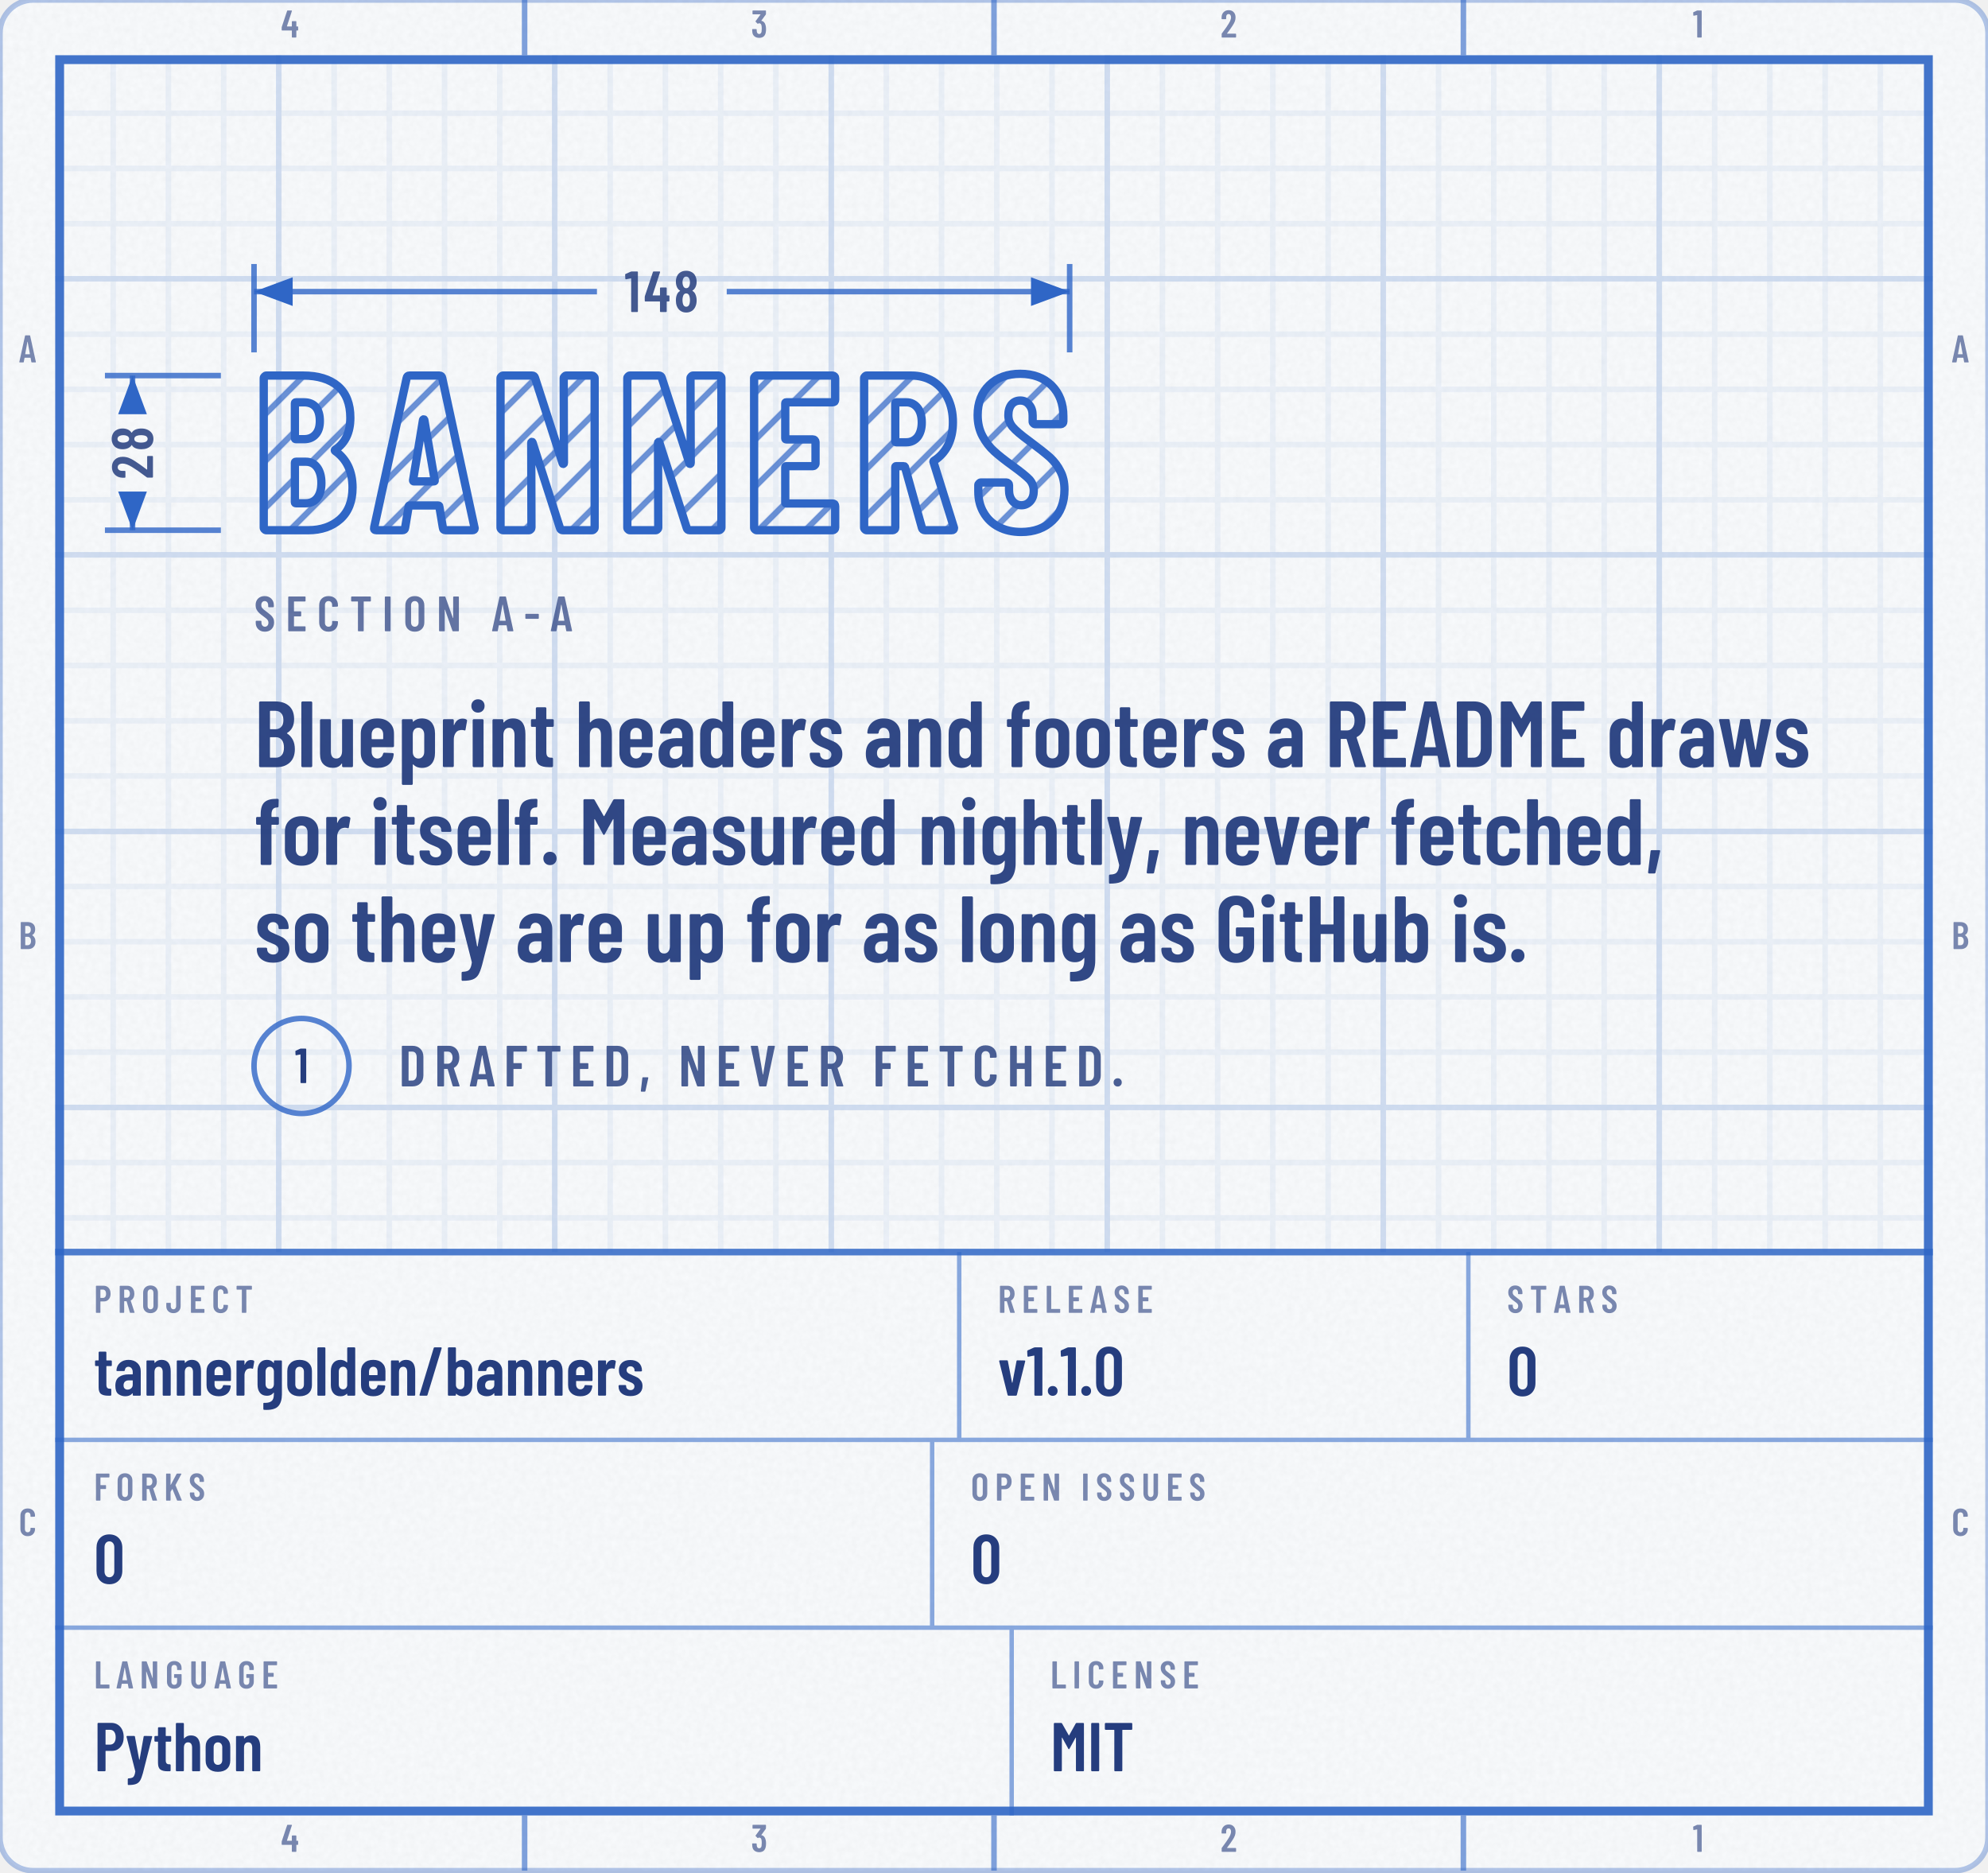
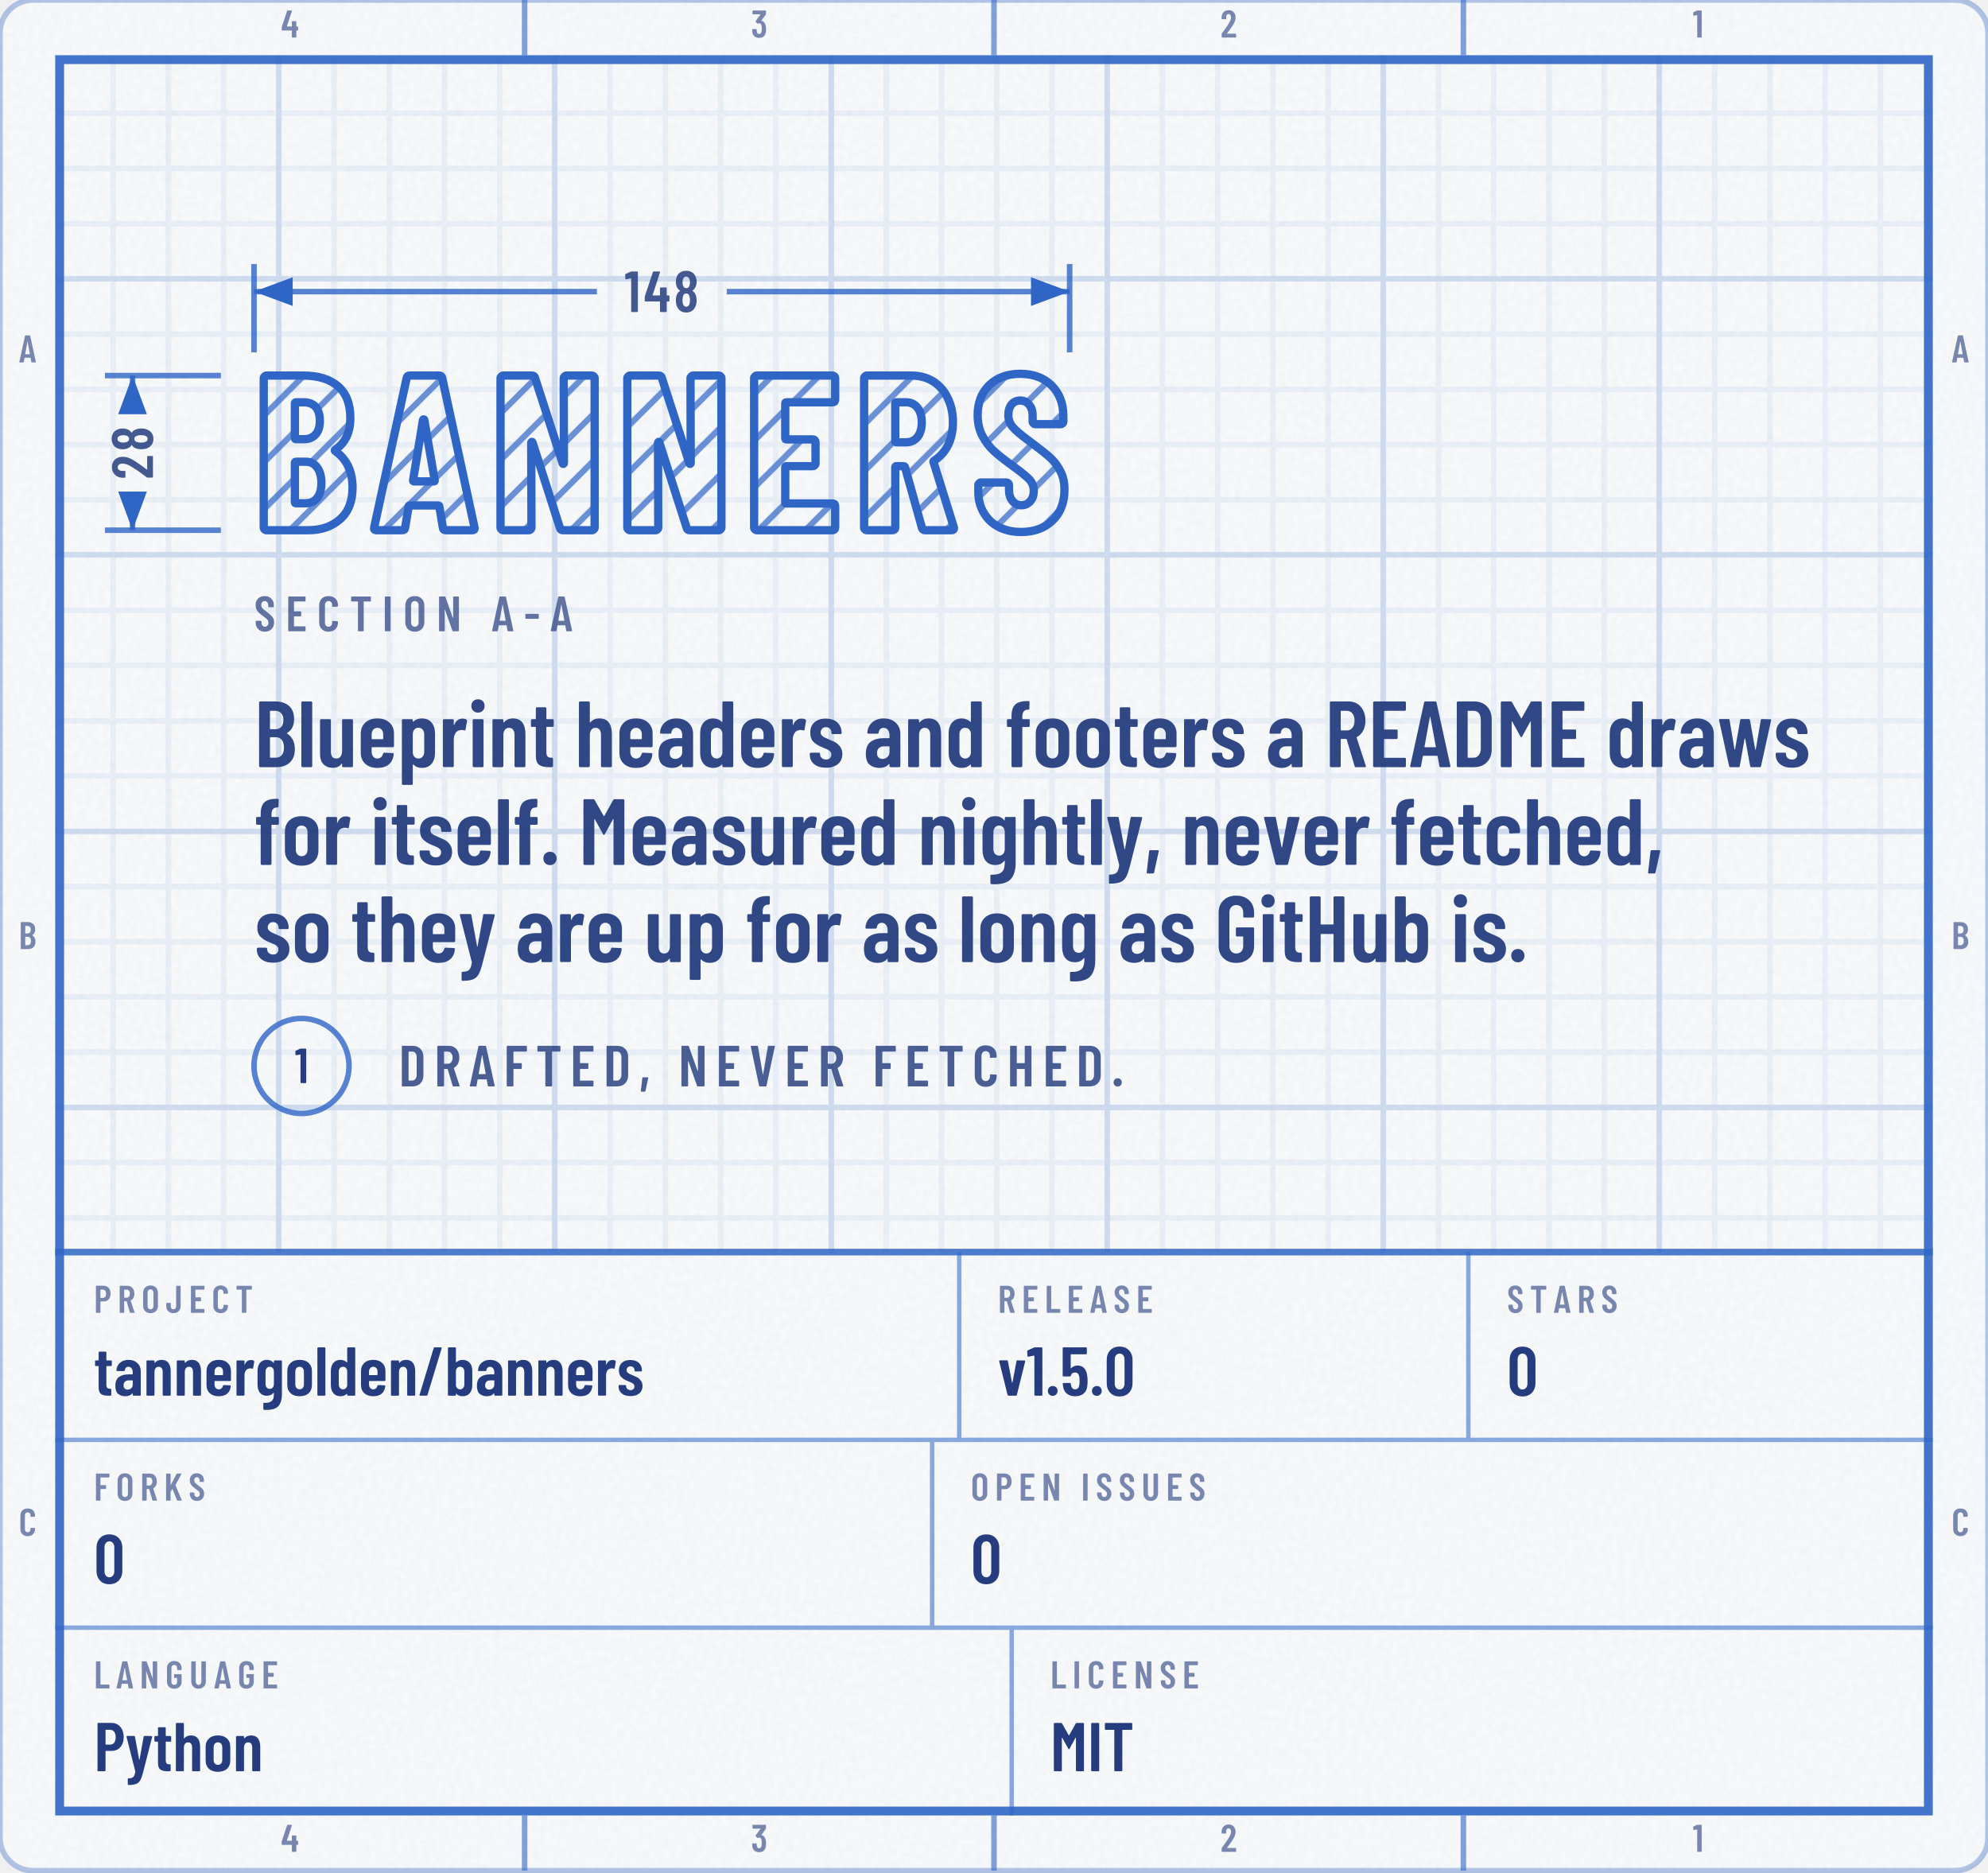
<svg xmlns="http://www.w3.org/2000/svg" width="360" height="339" viewBox="0 0 360 339" role="img" aria-labelledby="t d">
  <defs>
    <g id="kt1" transform="translate(46 96) scale(0.04 -0.04)">
      <use href="#n66" x="0" />
      <use href="#n65" x="530" />
      <use href="#n78" x="1072" />
      <use href="#n78" x="1646" />
      <use href="#n69" x="2220" />
      <use href="#n82" x="2718" />
      <use href="#n83" x="3249" />
    </g>
    <mask id="km2" maskUnits="userSpaceOnUse" x="42" y="64.8" width="155.7" height="41.2">
      <use href="#kt1" fill="#FFFFFF" />
    </mask>
    <pattern id="kp3" width="6" height="6" patternUnits="userSpaceOnUse" patternTransform="rotate(45)">
      <path d="M3 0V6" stroke="#2F66C6" stroke-opacity="0.7" stroke-width="1.1" />
    </pattern>
    <clipPath id="kc4">
      <rect x="0" y="0" width="360" height="338.7" rx="6" />
    </clipPath>
    <filter id="kn5" x="0" y="0" width="100%" height="100%">
      <feTurbulence type="fractalNoise" baseFrequency=".85" numOctaves="2" stitchTiles="stitch" />
      <feColorMatrix values="0 0 0 0 0 0 0 0 0 0 0 0 0 0 0 0 0 0 0.035 0" />
    </filter>
    <pattern id="kp6" width="10" height="10" patternUnits="userSpaceOnUse">
      <path d="M10 .5H.5V10" fill="none" stroke="#2F66C6" stroke-opacity="0.07" />
    </pattern>
    <pattern id="kp7" width="50" height="50" patternUnits="userSpaceOnUse">
      <path d="M50 .5H.5V50" fill="none" stroke="#2F66C6" stroke-opacity="0.14" />
    </pattern>
    <clipPath id="kc8">
      <path clip-rule="evenodd" d="M10 10h340v318.7h-340zM10 226.7h340v102h-340z" />
    </clipPath>
    <path id="m44" d="M33 -78 59 146Q60 157 71 157H151Q164 157 161 144L112 -80Q110 -91 99 -91H45Q39 -91 36 -88Q32 -84 33 -78Z" />
    <path id="m45" d="M27 263V339Q27 344 30 348Q34 351 39 351H286Q291 351 294 348Q298 344 298 339V263Q298 258 294 254Q291 251 286 251H39Q34 251 30 254Q27 258 27 263Z" />
    <path id="m46" d="M35 69Q35 100 55 120Q75 140 106 140Q137 140 156 120Q176 100 176 69Q176 38 156 18Q136 -2 106 -2Q75 -2 55 18Q35 38 35 69Z" />
    <path id="m47" d="M21 14 226 690Q229 700 239 700H331Q337 700 340 696Q343 692 341 686L136 10Q133 0 123 0H31Q25 0 22 4Q19 8 21 14Z" />
    <path id="m48" d="M38 183V517Q38 604 89 658Q140 711 224 711Q309 711 360 658Q412 604 412 517V183Q412 96 360 42Q309 -11 224 -11Q140 -11 89 42Q38 96 38 183ZM296 176V524Q296 563 276 586Q257 610 224 610Q192 610 173 586Q154 563 154 524V176Q154 137 173 114Q192 90 224 90Q257 90 276 114Q296 137 296 176Z" />
    <path id="m49" d="M122 700H218Q223 700 226 696Q230 693 230 688V12Q230 7 226 4Q223 0 218 0H126Q121 0 118 4Q114 7 114 12V576Q114 578 112 580Q111 582 109 581L27 565H24Q13 565 13 576L10 643Q10 653 18 657L107 697Q114 700 122 700Z" />
    <path id="m50" d="M173 100H392Q397 100 400 96Q404 93 404 88V12Q404 7 400 4Q397 0 392 0H43Q38 0 34 4Q31 7 31 12V92Q31 101 36 107L75 160Q114 212 152 266Q189 320 215 363Q273 459 273 522Q273 562 256 585Q238 608 209 608Q180 608 163 586Q146 563 147 526V487Q147 482 144 478Q140 475 135 475H41Q36 475 32 478Q29 482 29 487V530Q33 610 84 659Q134 708 214 708Q293 708 342 656Q390 605 390 521Q390 471 373 422Q356 373 319 317Q294 277 260 229Q225 181 214 166Q184 126 170 106Q168 104 169 102Q170 100 173 100Z" />
    <path id="m51" d="M387 218Q387 169 380 134Q368 66 326 29Q283 -8 210 -8Q134 -8 86 32Q38 73 32 143Q30 165 28 207Q28 219 40 219H132Q144 219 144 207Q146 173 148 156Q153 125 169 108Q185 92 210 92Q234 92 250 108Q266 123 271 152Q276 182 276 230Q276 281 269 315Q263 341 248 355Q233 369 210 369Q195 369 183 360Q177 356 174 356Q172 356 166 360L119 408Q115 412 115 417Q115 421 118 425L243 595Q245 597 244 599Q242 601 239 601H49Q44 601 40 604Q37 608 37 613V688Q37 693 40 696Q44 700 49 700H373Q378 700 382 696Q385 693 385 688V609Q385 602 380 594L266 438Q262 432 268 431Q309 426 338 392Q368 358 378 307Q387 267 387 218Z" />
    <path id="m52" d="M443 275V194Q443 189 440 186Q436 182 431 182H401Q396 182 396 177V12Q396 7 392 4Q389 0 384 0H292Q287 0 284 4Q280 7 280 12V177Q280 182 275 182H29Q24 182 20 186Q17 189 17 194V259Q17 268 19 274L158 690Q161 700 171 700H271Q277 700 280 696Q283 693 281 686L153 293Q152 287 157 287H275Q280 287 280 292V412Q280 417 284 420Q287 424 292 424H384Q389 424 392 420Q396 417 396 412V292Q396 287 401 287H431Q436 287 440 284Q443 280 443 275Z" />
+     <path id="m53" d="M400 216Q400 175 396 146Q391 72 344 32Q297 -8 219 -8Q145 -8 99 30Q53 68 43 144L40 172Q40 184 52 184H144Q156 184 157 172Q157 166 159 154Q171 92 219 92Q244 92 260 108Q275 124 280 153Q284 178 284 217Q284 254 278 281Q273 307 258 322Q242 336 219 336Q171 336 157 290Q154 279 144 279H51Q46 279 42 282Q39 286 39 291V688Q39 693 42 696Q46 700 51 700H377Q382 700 386 696Q389 693 389 688V612Q389 607 386 604Q382 600 377 600H160Q155 600 155 595V400Q155 397 157 396Q159 396 161 398Q178 416 202 426Q227 437 254 437Q314 437 350 398Q387 360 394 290Q400 259 400 216Z" />
    <path id="m56" d="M325 364Q358 345 375 306Q396 259 396 200Q396 147 380 107Q360 53 318 22Q275 -8 216 -8Q158 -8 116 22Q73 52 53 106Q38 148 38 200Q38 259 56 301Q71 341 109 363Q113 366 109 369Q76 390 58 427Q38 470 38 523Q38 581 58 620Q78 664 120 688Q161 712 216 712Q270 712 312 688Q353 665 374 621Q396 579 396 523Q396 471 376 429Q358 392 325 371Q319 367 325 364ZM159 559Q152 541 152 513Q152 483 162 456Q169 435 183 423Q197 411 216 411Q237 411 252 424Q266 436 273 459Q281 483 281 513Q281 547 271 568Q264 589 250 600Q236 612 216 612Q198 612 184 602Q171 591 164 573ZM281 206Q281 244 272 271Q266 295 252 308Q237 322 216 322Q195 322 180 308Q166 294 160 268Q152 242 152 208Q152 177 158 151Q163 123 178 108Q194 92 216 92Q239 92 255 108Q271 124 276 153Q281 180 281 206Z" />
    <path id="m65" d="M325 11 306 116Q306 121 300 121H154Q148 121 148 116L129 11Q128 0 116 0H25Q11 0 14 13L162 689Q164 700 175 700H281Q292 700 294 689L442 13V9Q442 0 431 0H338Q326 0 325 11ZM171 212H282Q288 212 287 217L229 533Q228 536 226 536Q224 536 223 533L166 217Q165 212 171 212Z" />
    <path id="m66" d="M242 0H66Q61 0 58 4Q54 7 54 12V688Q54 693 58 696Q61 700 66 700H224Q319 700 373 652Q427 604 427 512Q427 409 354 365Q349 362 352 359Q391 334 413 292Q435 250 435 192Q435 100 382 50Q328 0 242 0ZM170 595V409Q170 404 175 404H226Q267 404 290 429Q313 454 313 500Q313 548 290 574Q267 600 226 600H175Q170 600 170 595ZM319 208Q319 260 296 290Q273 319 233 319H175Q170 319 170 314V106Q170 101 175 101H233Q273 101 296 129Q319 157 319 208Z" />
    <path id="m67" d="M42 180V521Q42 607 94 658Q145 708 230 708Q316 708 368 658Q420 607 420 521V509Q420 504 416 500Q413 496 408 496L315 492Q303 492 303 504V529Q303 564 283 586Q263 608 230 608Q198 608 178 586Q158 564 158 529V171Q158 136 178 114Q198 92 230 92Q263 92 283 114Q303 136 303 171V196Q303 201 306 204Q310 208 315 208L408 204Q413 204 416 200Q420 197 420 192V180Q420 95 368 44Q316 -8 230 -8Q145 -8 94 44Q42 95 42 180Z" />
    <path id="m68" d="M54 12V688Q54 693 58 696Q61 700 66 700H237Q323 700 374 648Q426 596 426 509V191Q426 104 374 52Q323 0 237 0H66Q61 0 58 4Q54 7 54 12ZM175 100 235 101Q268 101 288 128Q309 154 310 198V502Q310 547 290 574Q269 600 234 600H175Q170 600 170 595V105Q170 100 175 100Z" />
    <path id="m69" d="M391 600H175Q170 600 170 595V406Q170 401 175 401H303Q308 401 312 398Q315 394 315 389V312Q315 307 312 304Q308 300 303 300H175Q170 300 170 295V105Q170 100 175 100H391Q396 100 400 96Q403 93 403 88V12Q403 7 400 4Q396 0 391 0H66Q61 0 58 4Q54 7 54 12V688Q54 693 58 696Q61 700 66 700H391Q396 700 400 696Q403 693 403 688V612Q403 607 400 604Q396 600 391 600Z" />
    <path id="m70" d="M390 600H175Q170 600 170 595V406Q170 401 175 401H302Q307 401 310 398Q314 394 314 389V312Q314 307 310 304Q307 300 302 300H175Q170 300 170 295V12Q170 7 166 4Q163 0 158 0H66Q61 0 58 4Q54 7 54 12V688Q54 693 58 696Q61 700 66 700H390Q395 700 398 696Q402 693 402 688V612Q402 607 398 604Q395 600 390 600Z" />
    <path id="m71" d="M42 173V527Q42 609 94 658Q145 708 230 708Q315 708 368 658Q420 609 420 526V487Q420 482 416 478Q413 475 408 475H316Q311 475 308 478Q304 482 304 487V528Q304 564 284 586Q263 608 230 608Q197 608 177 586Q157 564 157 528V172Q157 136 177 114Q197 92 230 92Q263 92 284 114Q304 136 304 172V268Q304 273 299 273H238Q233 273 230 276Q226 280 226 285V358Q226 363 230 366Q233 370 238 370H408Q413 370 416 366Q420 363 420 358V173Q420 91 368 42Q315 -8 230 -8Q145 -8 94 42Q42 91 42 173Z" />
    <path id="m72" d="M319 700H411Q416 700 420 696Q423 693 423 688V12Q423 7 420 4Q416 0 411 0H319Q314 0 310 4Q307 7 307 12V295Q307 300 302 300H175Q170 300 170 295V12Q170 7 166 4Q163 0 158 0H66Q61 0 58 4Q54 7 54 12V688Q54 693 58 696Q61 700 66 700H158Q163 700 166 696Q170 693 170 688V406Q170 401 175 401H302Q307 401 307 406V688Q307 693 310 696Q314 700 319 700Z" />
    <path id="m73" d="M54 12V688Q54 693 58 696Q61 700 66 700H158Q163 700 166 696Q170 693 170 688V12Q170 7 166 4Q163 0 158 0H66Q61 0 58 4Q54 7 54 12Z" />
    <path id="m74" d="M17 173V247Q17 252 20 256Q24 259 29 259H121Q126 259 130 256Q133 252 133 247V171Q133 136 152 114Q171 92 202 92Q233 92 252 114Q272 136 272 171V688Q272 693 276 696Q279 700 284 700H376Q381 700 384 696Q388 693 388 688V173Q388 91 336 42Q285 -8 202 -8Q119 -8 68 42Q17 91 17 173Z" />
    <path id="m75" d="M54 12V688Q54 693 58 696Q61 700 66 700H158Q163 700 166 696Q170 693 170 688V412Q170 408 172 408Q174 407 176 410L326 691Q331 700 341 700H440Q447 700 449 696Q451 692 448 686L298 405Q297 401 297 399L459 14Q460 12 460 8Q460 0 450 0H351Q340 0 337 9L219 298Q218 301 216 300Q214 300 212 298L172 231Q170 227 170 225V12Q170 7 166 4Q163 0 158 0H66Q61 0 58 4Q54 7 54 12Z" />
    <path id="m76" d="M54 12V688Q54 693 58 696Q61 700 66 700H158Q163 700 166 696Q170 693 170 688V105Q170 100 175 100H391Q396 100 400 96Q403 93 403 88V12Q403 7 400 4Q396 0 391 0H66Q61 0 58 4Q54 7 54 12Z" />
    <path id="m77" d="M383 700H475Q480 700 484 696Q487 693 487 688V12Q487 7 484 4Q480 0 475 0H383Q378 0 374 4Q371 7 371 12V484Q371 488 369 488Q367 488 365 485L278 327Q273 319 269 319Q265 319 260 327L173 485Q171 488 169 488Q167 488 167 484V12Q167 7 164 4Q160 0 155 0H63Q58 0 54 4Q51 7 51 12V688Q51 693 54 696Q58 700 63 700H155Q165 700 170 692L267 521Q270 517 273 521L368 692Q373 700 383 700Z" />
    <path id="m78" d="M350 700H441Q446 700 450 696Q453 693 453 688V12Q453 7 450 4Q446 0 441 0H336Q326 0 323 10L174 434Q173 437 170 436Q168 436 168 433L169 12Q169 7 166 4Q162 0 157 0H66Q61 0 58 4Q54 7 54 12V688Q54 693 58 696Q61 700 66 700H169Q179 700 182 690L332 269Q333 266 336 266Q338 267 338 270V688Q338 693 342 696Q345 700 350 700Z" />
    <path id="m79" d="M42 182V518Q42 604 94 656Q147 708 233 708Q319 708 372 656Q425 604 425 518V182Q425 96 372 44Q319 -8 233 -8Q147 -8 94 44Q42 96 42 182ZM309 177V523Q309 561 288 584Q267 608 233 608Q199 608 178 584Q158 561 158 523V177Q158 139 178 116Q199 92 233 92Q267 92 288 116Q309 139 309 177Z" />
    <path id="m80" d="M432 495Q432 405 384 350Q337 295 259 295H174Q169 295 169 290V12Q169 7 166 4Q162 0 157 0H65Q60 0 56 4Q53 7 53 12V689Q53 694 56 698Q60 701 65 701H253Q306 701 346 675Q387 649 410 602Q432 555 432 495ZM316 492Q316 542 294 572Q271 601 234 601H174Q169 601 169 596V391Q169 386 174 386H234Q271 386 294 414Q316 443 316 492Z" />
    <path id="m82" d="M318 10 233 297Q231 301 228 301H175Q170 301 170 296V12Q170 7 166 4Q163 0 158 0H66Q61 0 58 4Q54 7 54 12V688Q54 693 58 696Q61 700 66 700H254Q307 700 348 674Q388 649 410 602Q433 556 433 496Q433 434 409 389Q385 344 342 321Q338 320 339 315L437 14Q438 12 438 9Q438 0 427 0H331Q321 0 318 10ZM170 595V396Q170 391 175 391H236Q272 391 294 419Q317 447 317 495Q317 543 294 572Q272 600 236 600H175Q170 600 170 595Z" />
    <path id="m83" d="M34 173V199Q34 204 38 208Q41 211 46 211H137Q142 211 146 208Q149 204 149 199V179Q149 140 168 116Q188 92 219 92Q250 92 270 114Q290 137 290 174Q290 200 279 219Q268 238 248 255Q228 272 184 304Q134 340 104 368Q73 396 52 436Q32 475 32 527Q32 610 82 659Q132 708 214 708Q297 708 348 656Q399 605 399 520V496Q399 491 396 488Q392 484 387 484H297Q292 484 288 488Q285 491 285 496V522Q285 561 266 584Q246 608 214 608Q184 608 165 586Q146 565 146 527Q146 491 166 466Q187 441 247 397Q308 352 339 324Q370 295 387 261Q404 227 404 180Q404 95 353 44Q302 -8 219 -8Q136 -8 85 42Q34 92 34 173Z" />
    <path id="m84" d="M425 688V612Q425 607 422 604Q418 600 413 600H286Q281 600 281 595V12Q281 7 278 4Q274 0 269 0H177Q172 0 168 4Q165 7 165 12V595Q165 600 160 600H40Q35 600 32 604Q28 607 28 612V688Q28 693 32 696Q35 700 40 700H413Q418 700 422 696Q425 693 425 688Z" />
    <path id="m85" d="M50 194V688Q50 693 54 696Q57 700 62 700H154Q159 700 162 696Q166 693 166 688V182Q166 142 186 117Q206 92 239 92Q272 92 292 117Q312 142 312 182V688Q312 693 316 696Q319 700 324 700H416Q421 700 424 696Q428 693 428 688V194Q428 103 376 48Q324 -8 239 -8Q153 -8 102 48Q50 103 50 194Z" />
    <path id="m86" d="M171 11 28 687 27 691Q27 700 38 700H139Q151 700 152 689L235 208Q236 205 238 205Q240 205 241 208L322 689Q323 700 335 700H433Q446 700 443 687L299 11Q297 0 286 0H184Q173 0 171 11Z" />
    <path id="m97" d="M397 352V12Q397 7 394 4Q390 0 385 0H293Q288 0 284 4Q281 7 281 12V31Q281 34 279 35Q277 36 275 33Q240 -8 173 -8Q116 -8 72 24Q29 57 29 143Q29 233 82 271Q134 309 224 309H276Q281 309 281 314V340Q281 376 263 398Q245 419 218 419Q197 419 183 406Q169 392 166 369Q165 357 153 357H56Q44 357 45 369Q50 437 98 478Q147 519 220 519Q299 519 348 473Q397 427 397 352ZM281 160V217Q281 222 276 222H224Q190 222 169 204Q148 185 148 150Q148 119 164 104Q180 88 205 88Q235 88 258 107Q281 126 281 160Z" />
    <path id="m98" d="M399 357V154Q399 80 362 36Q325 -8 258 -8Q204 -8 168 27Q166 29 164 28Q162 27 162 24V12Q162 7 158 4Q155 0 150 0H58Q53 0 50 4Q46 7 46 12V688Q46 693 50 696Q53 700 58 700H150Q155 700 158 696Q162 693 162 688V486Q162 483 164 482Q167 482 170 486Q189 503 212 511Q236 519 258 519Q324 519 362 476Q399 433 399 357ZM222 419Q198 419 182 404Q166 388 162 362V149Q166 123 182 108Q198 92 222 92Q250 92 267 112Q284 131 284 163V348Q284 380 267 400Q250 419 222 419Z" />
    <path id="m99" d="M38 155V357Q38 430 86 474Q133 519 215 519Q297 519 345 476Q393 432 393 365V351Q393 346 390 342Q386 339 381 339L289 335Q277 335 277 347V357Q277 382 260 400Q242 419 215 419Q188 419 171 399Q154 379 154 348V163Q154 132 171 112Q188 92 215 92Q242 92 260 110Q277 129 277 155V165Q277 170 280 174Q284 177 289 177L381 176Q386 176 390 172Q393 169 393 164V146Q393 77 345 34Q297 -8 215 -8Q133 -8 86 36Q38 80 38 155Z" />
    <path id="m100" d="M287 700H379Q384 700 388 696Q391 693 391 688V12Q391 7 388 4Q384 0 379 0H287Q282 0 278 4Q275 7 275 12V24Q275 27 273 28Q271 29 269 27Q233 -8 179 -8Q112 -8 75 36Q38 80 38 154V357Q38 433 76 476Q113 519 179 519Q202 519 226 510Q250 502 269 483Q271 481 273 482Q275 483 275 486V688Q275 693 278 696Q282 700 287 700ZM275 149V362Q271 388 255 404Q239 419 215 419Q187 419 170 400Q153 380 153 348V163Q153 131 170 112Q187 92 215 92Q239 92 255 108Q271 123 275 149Z" />
    <path id="m101" d="M380 213H159Q154 213 154 208V163Q154 132 171 112Q188 92 215 92Q238 92 254 106Q271 121 276 144Q279 154 289 154L378 150Q383 150 386 146Q390 143 389 137Q382 67 338 30Q294 -8 215 -8Q133 -8 86 36Q38 79 38 154V357Q38 430 86 474Q133 519 215 519Q297 519 344 474Q392 430 392 357V225Q392 220 388 216Q385 213 380 213ZM154 348V303Q154 298 159 298H272Q277 298 277 303V348Q277 380 260 400Q243 419 215 419Q188 419 171 399Q154 379 154 348Z" />
    <path id="m102" d="M265 499V440Q265 435 262 432Q258 428 253 428H191Q186 428 186 423V12Q186 7 182 4Q179 0 174 0H83Q78 0 74 4Q71 7 71 12V423Q71 428 66 428H34Q29 428 26 432Q22 435 22 440V499Q22 504 26 508Q29 511 34 511H66Q71 511 71 516V541Q71 631 112 668Q153 705 243 704H251Q256 704 260 700Q263 697 263 692L261 624Q261 619 258 616Q254 612 249 612H244Q214 611 200 592Q186 574 186 536V516Q186 511 191 511H253Q258 511 262 508Q265 504 265 499Z" />
    <path id="m103" d="M287 511H379Q384 511 388 508Q391 504 391 499V19Q391 -89 342 -148Q293 -206 167 -206Q145 -206 134 -205Q122 -204 122 -192V-115Q122 -102 135 -104Q192 -105 222 -90Q253 -75 264 -46Q275 -17 275 30V41Q275 44 273 44Q271 45 269 42Q236 -1 175 -1Q108 -1 73 42Q38 86 38 161V357Q38 434 74 476Q109 519 175 519Q236 519 269 476Q271 473 273 474Q275 474 275 477V499Q275 504 278 508Q282 511 287 511ZM275 169V348Q275 380 258 400Q242 419 215 419Q188 419 171 399Q154 379 154 348V169Q154 138 171 118Q188 99 215 99Q242 99 258 118Q275 138 275 169Z" />
    <path id="m104" d="M397 352V12Q397 7 394 4Q390 0 385 0H293Q288 0 284 4Q281 7 281 12V343Q281 379 266 399Q251 419 223 419Q194 419 178 398Q162 377 162 340V12Q162 7 158 4Q155 0 150 0H58Q53 0 50 4Q46 7 46 12V688Q46 693 50 696Q53 700 58 700H150Q155 700 158 696Q162 693 162 688V479Q162 476 164 476Q167 475 170 479Q204 519 265 519Q330 519 364 476Q397 432 397 352Z" />
    <path id="m105" d="M36 652Q36 683 56 703Q76 723 107 723Q138 723 158 703Q177 683 177 652Q177 621 157 601Q137 581 107 581Q76 581 56 601Q36 621 36 652ZM50 12V499Q50 504 54 508Q57 511 62 511H154Q159 511 162 508Q166 504 166 499V12Q166 7 162 4Q159 0 154 0H62Q57 0 54 4Q50 7 50 12Z" />
    <path id="m108" d="M42 12V688Q42 693 46 696Q49 700 54 700H146Q151 700 154 696Q158 693 158 688V12Q158 7 154 4Q151 0 146 0H54Q49 0 46 4Q42 7 42 12Z" />
    <path id="m110" d="M397 352V12Q397 7 394 4Q390 0 385 0H293Q288 0 284 4Q281 7 281 12V343Q281 379 266 399Q251 419 223 419Q194 419 178 398Q162 377 162 340V12Q162 7 158 4Q155 0 150 0H58Q53 0 50 4Q46 7 46 12V499Q46 504 50 508Q53 511 58 511H150Q155 511 158 508Q162 504 162 499V479Q162 476 164 476Q167 475 170 479Q204 519 265 519Q330 519 364 476Q397 432 397 352Z" />
    <path id="m111" d="M38 155V356Q38 430 86 474Q134 519 216 519Q299 519 347 474Q395 430 395 356V155Q395 80 348 36Q300 -8 216 -8Q133 -8 86 36Q38 80 38 155ZM279 164V348Q279 379 262 399Q244 419 216 419Q188 419 171 400Q154 380 154 348V164Q154 132 171 112Q188 93 216 93Q244 93 262 112Q279 132 279 164Z" />
    <path id="m112" d="M403 357V155Q403 78 366 35Q329 -8 262 -8Q239 -8 215 0Q191 9 172 28Q170 30 168 29Q166 28 166 25V-177Q166 -182 162 -186Q159 -189 154 -189H62Q57 -189 54 -186Q50 -182 50 -177V499Q50 504 54 508Q57 511 62 511H154Q159 511 162 508Q166 504 166 499V487Q166 484 168 484Q171 483 174 487Q209 519 262 519Q329 519 366 476Q403 432 403 357ZM226 420Q199 420 182 400Q166 380 166 348V163Q166 131 182 112Q199 92 226 92Q254 92 271 112Q288 131 288 163V348Q288 380 271 400Q254 420 226 420Z" />
    <path id="m114" d="M297 507Q305 502 303 492L287 399Q286 387 273 392Q259 396 247 396Q235 396 225 393Q197 389 180 362Q162 334 162 296V13Q162 8 158 4Q155 1 150 1H58Q53 1 50 4Q46 8 46 13V499Q46 504 50 508Q53 511 58 511H150Q155 511 158 508Q162 504 162 499V453Q162 449 164 448Q166 448 167 452Q194 517 255 517Q282 517 297 507Z" />
    <path id="m115" d="M30 135V142Q30 147 34 150Q37 154 42 154H128Q133 154 136 150Q140 147 140 142V137Q140 113 158 97Q177 81 204 81Q230 81 245 96Q260 111 260 134Q260 154 247 168Q234 181 219 188Q204 195 165 211Q108 233 72 267Q35 301 35 368Q35 438 80 478Q124 517 200 517Q278 517 324 476Q369 434 369 364Q369 359 366 356Q362 352 357 352H273Q268 352 264 356Q261 359 261 364V370Q261 394 244 410Q228 426 203 426Q177 426 162 410Q146 393 146 370Q146 351 158 338Q170 325 185 318Q200 310 235 295Q277 278 306 262Q334 245 356 214Q377 184 377 139Q377 72 330 33Q283 -6 203 -6Q124 -6 77 32Q30 70 30 135Z" />
    <path id="m116" d="M248 429H186Q181 429 181 424V162Q181 127 194 114Q207 100 233 101H240Q245 101 248 98Q252 94 252 89V12Q252 7 248 4Q245 0 240 0H206Q138 0 104 25Q69 50 69 119V424Q69 429 64 429H29Q24 429 20 432Q17 436 17 441V499Q17 504 20 508Q24 511 29 511H64Q69 511 69 516V626Q69 631 72 634Q76 638 81 638H169Q174 638 178 634Q181 631 181 626V516Q181 511 186 511H248Q253 511 256 508Q260 504 260 499V441Q260 436 256 432Q253 429 248 429Z" />
    <path id="m117" d="M289 511H381Q386 511 390 508Q393 504 393 499V12Q393 7 390 4Q386 0 381 0H289Q284 0 280 4Q277 7 277 12V34Q277 37 275 38Q273 39 271 36Q242 -7 178 -7Q117 -7 80 30Q42 66 42 142V499Q42 504 46 508Q49 511 54 511H146Q151 511 154 508Q158 504 158 499V167Q158 92 216 92Q245 92 261 114Q277 135 277 172V499Q277 504 280 508Q284 511 289 511Z" />
    <path id="m118" d="M141 10 19 499V503Q19 512 30 512H132Q144 512 145 501L205 190Q206 187 208 187Q210 187 211 190L270 501Q271 512 283 512L385 510Q399 510 396 497L275 10Q272 0 261 0H155Q144 0 141 10Z" />
    <path id="m119" d="M126 11 19 499V503Q19 512 30 512H118Q130 512 131 501L183 190Q184 187 186 187Q188 187 189 190L244 501Q245 512 257 512H335Q347 512 348 501L404 189Q405 186 407 186Q409 186 410 189L463 501Q464 512 476 512L563 510Q576 510 573 497L466 11Q464 0 453 0H363Q351 0 350 11L297 303Q296 306 294 306Q292 306 291 303L239 11Q238 0 226 0H139Q128 0 126 11Z" />
    <path id="m121" d="M34 -187V-115Q34 -110 37 -106Q40 -103 44 -103Q77 -102 96 -94Q115 -87 126 -66Q138 -44 143 -3L142 3L16 499V503Q16 512 27 512H125Q137 512 138 501L199 170Q200 167 202 167Q204 167 205 170L264 501Q265 512 277 512L376 510Q390 510 387 497L253 -28Q234 -99 213 -134Q192 -169 154 -184Q116 -199 45 -199H40Q38 -199 36 -196Q34 -192 34 -187Z" />
    <path id="n65" d="M325 11 309 107Q309 112 303 112H176Q170 112 170 107L154 11Q153 0 141 0H24Q11 0 14 13L161 689Q163 700 174 700H309Q320 700 322 689L468 13L469 9Q469 0 458 0H338Q326 0 325 11ZM194 221H284Q289 221 288 226L241 499Q240 502 238 502Q236 502 235 499L190 226Q190 221 194 221Z" />
    <path id="n66" d="M245 0H56Q51 0 48 4Q44 7 44 12V688Q44 693 48 696Q51 700 56 700H223Q323 700 380 652Q436 604 436 509Q436 410 368 365Q364 362 367 359Q446 303 446 193Q446 100 390 50Q334 0 245 0ZM185 574V417Q185 412 190 412H226Q260 412 279 434Q298 455 298 494Q298 535 280 557Q261 579 226 579H190Q185 579 185 574ZM305 214Q305 258 286 284Q267 310 235 310H190Q185 310 185 305V127Q185 122 190 122H234Q267 122 286 146Q305 170 305 214Z" />
    <path id="n69" d="M399 579H190Q185 579 185 574V416Q185 411 190 411H310Q315 411 318 408Q322 404 322 399V302Q322 297 318 294Q315 290 310 290H190Q185 290 185 285V126Q185 121 190 121H399Q404 121 408 118Q411 114 411 109V12Q411 7 408 4Q404 0 399 0H56Q51 0 48 4Q44 7 44 12V688Q44 693 48 696Q51 700 56 700H399Q404 700 408 696Q411 693 411 688V591Q411 586 408 582Q404 579 399 579Z" />
    <path id="n78" d="M342 700H458Q463 700 466 696Q470 693 470 688V12Q470 7 466 4Q463 0 458 0H326Q316 0 313 10L189 397Q188 400 186 400Q183 399 183 396L184 12Q184 7 180 4Q177 0 172 0H56Q51 0 48 4Q44 7 44 12V688Q44 693 48 696Q51 700 56 700H187Q197 700 200 690L325 303Q326 300 328 300Q331 301 331 304L330 688Q330 693 334 696Q337 700 342 700Z" />
    <path id="n82" d="M306 10 229 286Q227 290 224 290H190Q185 290 185 285V12Q185 7 182 4Q178 0 173 0H56Q51 0 48 4Q44 7 44 12V688Q44 693 48 696Q51 700 56 700H258Q313 700 356 674Q399 647 422 599Q446 551 446 489Q446 430 424 385Q401 340 361 315Q359 314 358 312Q357 311 358 309L450 14L451 10Q451 0 440 0H320Q309 0 306 10ZM185 574V403Q185 398 190 398H235Q266 398 286 422Q305 447 305 488Q305 530 286 554Q266 579 235 579H190Q185 579 185 574Z" />
    <path id="n83" d="M30 175V204Q30 209 34 212Q37 216 42 216H157Q162 216 166 212Q169 209 169 204V182Q169 151 185 132Q201 113 225 113Q249 113 265 131Q281 149 281 178Q281 208 261 230Q241 251 183 293Q133 329 102 357Q71 385 49 426Q27 467 27 521Q27 606 80 657Q133 708 220 708Q308 708 362 655Q415 602 415 516V492Q415 487 412 484Q408 480 403 480H288Q283 480 280 484Q276 487 276 492V519Q276 550 260 568Q245 587 220 587Q196 587 181 570Q166 552 166 521Q166 491 185 468Q204 445 260 404Q322 358 354 330Q385 301 402 266Q420 232 420 184Q420 96 366 44Q312 -8 224 -8Q166 -8 122 15Q78 38 54 80Q30 121 30 175Z" />
  </defs>
  <rect y="0" width="360" height="338.7" rx="6" fill="#FFFFFF" stroke="#2F66C6" stroke-opacity=".35" />
  <rect y="0" width="360" height="338.7" rx="6" fill="#2F66C6" fill-opacity=".03" />
  <rect y="0" width="360" height="338.7" clip-path="url(#kc4)" filter="url(#kn5)" />
  <g clip-path="url(#kc8)">
    <rect y="0" width="360" height="338.7" fill="url(#kp6)" />
    <rect y="0" width="360" height="338.7" fill="url(#kp7)" />
  </g>
  <rect x="10.8" y="10.8" width="338.4" height="317.1" fill="none" stroke="#2F66C6" stroke-opacity="0.9" stroke-width="1.6" />
  <path d="M95 0V10M95 328.7V338.7M180 0V10M180 328.7V338.7M265 0V10M265 328.7V338.7" stroke="#2F66C6" stroke-opacity="0.6" />
  <g transform="scale(0.007 -0.007)" fill="#253D7E" fill-opacity="0.6">
    <use href="#m52" x="7270" y="-971" />
    <use href="#m52" x="7270" y="-47899" />
    <use href="#m51" x="19430" y="-971" />
    <use href="#m51" x="19430" y="-47899" />
    <use href="#m50" x="31573" y="-971" />
    <use href="#m50" x="31573" y="-47899" />
    <use href="#m49" x="43792" y="-971" />
    <use href="#m49" x="43792" y="-47899" />
    <use href="#m65" x="486" y="-9374" />
    <use href="#m65" x="50486" y="-9374" />
    <use href="#m66" x="483" y="-24549" />
    <use href="#m66" x="50483" y="-24549" />
    <use href="#m67" x="486" y="-39725" />
    <use href="#m67" x="50486" y="-39725" />
  </g>
  <path d="M46 63.8V47.8" stroke="#2F66C6" stroke-opacity="0.8" />
  <path d="M193.7 63.8V47.8" stroke="#2F66C6" stroke-opacity="0.8" />
  <path d="M46 52.8H108.1M131.6 52.8H193.7" stroke="#2F66C6" stroke-opacity="0.8" />
  <path d="M40 68H19" stroke="#2F66C6" stroke-opacity="0.8" />
  <path d="M40 96H19" stroke="#2F66C6" stroke-opacity="0.8" />
  <path d="M24 68V72.2M24 91.8V96" stroke="#2F66C6" stroke-opacity="0.8" />
  <circle cx="54.6" cy="193" r="8.6" fill="none" stroke="#2F66C6" stroke-opacity="0.8" />
  <path d="M10 226.7H350" stroke="#2F66C6" stroke-opacity="0.85" stroke-width="1.2" />
  <rect x="42" y="64.8" width="155.7" height="41.2" fill="url(#kp3)" mask="url(#km2)" />
  <use href="#kt1" fill="none" stroke="#2F66C6" stroke-width="37.5" stroke-linejoin="round" />
  <path d="M46 52.8l7 -2.6v5.2z" fill="#2F66C6" />
  <path d="M193.7 52.8l-7 -2.6v5.2z" fill="#2F66C6" />
  <g transform="translate(113.1 56.5) scale(0.0105 -0.0105)" fill="#253D7E" fill-opacity="0.85">
    <use href="#m49" x="0" />
    <use href="#m52" x="331" />
    <use href="#m56" x="847" />
  </g>
  <path d="M24 68l-2.6 7h5.2z" fill="#2F66C6" />
  <path d="M24 96l-2.6 -7h5.2z" fill="#2F66C6" />
  <g transform="rotate(-90 24 82)">
    <g transform="translate(19.2 85.7) scale(0.0105 -0.0105)" fill="#253D7E" fill-opacity="0.85">
      <use href="#m50" x="0" />
      <use href="#m56" x="482" />
    </g>
  </g>
  <g transform="translate(46 114.3) scale(0.009 -0.009)" fill="#253D7E" fill-opacity="0.7">
    <use href="#m83" x="0" />
    <use href="#m69" x="634" />
    <use href="#m67" x="1269" />
    <use href="#m84" x="1926" />
    <use href="#m73" x="2578" />
    <use href="#m79" x="3002" />
    <use href="#m78" x="3669" />
    <use href="#m65" x="4776" />
    <use href="#m45" x="5432" />
    <use href="#m65" x="5957" />
  </g>
  <g transform="translate(46 138.9) scale(0.017 -0.017)" fill="#253D7E" fill-opacity="0.94">
    <use href="#m66" x="0" />
    <use href="#m108" x="462" />
    <use href="#m117" x="661" />
    <use href="#m101" x="1099" />
    <use href="#m112" x="1525" />
    <use href="#m114" x="1966" />
    <use href="#m105" x="2279" />
    <use href="#m110" x="2494" />
    <use href="#m116" x="2933" />
    <use href="#m104" x="3415" />
    <use href="#m101" x="3854" />
    <use href="#m97" x="4280" />
    <use href="#m100" x="4714" />
    <use href="#m101" x="5151" />
    <use href="#m114" x="5577" />
    <use href="#m115" x="5890" />
    <use href="#m97" x="6488" />
    <use href="#m110" x="6922" />
    <use href="#m100" x="7361" />
    <use href="#m102" x="7998" />
    <use href="#m111" x="8289" />
    <use href="#m111" x="8721" />
    <use href="#m116" x="9153" />
    <use href="#m101" x="9435" />
    <use href="#m114" x="9861" />
    <use href="#m115" x="10174" />
    <use href="#m97" x="10772" />
    <use href="#m82" x="11406" />
    <use href="#m69" x="11867" />
    <use href="#m65" x="12302" />
    <use href="#m68" x="12758" />
    <use href="#m77" x="13230" />
    <use href="#m69" x="13768" />
    <use href="#m100" x="14403" />
    <use href="#m114" x="14840" />
    <use href="#m97" x="15153" />
    <use href="#m119" x="15587" />
    <use href="#m115" x="16179" />
  </g>
  <g transform="translate(46 156.6) scale(0.017 -0.017)" fill="#253D7E" fill-opacity="0.94">
    <use href="#m102" x="0" />
    <use href="#m111" x="291" />
    <use href="#m114" x="723" />
    <use href="#m105" x="1236" />
    <use href="#m116" x="1451" />
    <use href="#m115" x="1733" />
    <use href="#m101" x="2131" />
    <use href="#m108" x="2557" />
    <use href="#m102" x="2756" />
    <use href="#m46" x="3047" />
    <use href="#m77" x="3458" />
    <use href="#m101" x="3996" />
    <use href="#m97" x="4422" />
    <use href="#m115" x="4856" />
    <use href="#m117" x="5254" />
    <use href="#m114" x="5692" />
    <use href="#m101" x="6005" />
    <use href="#m100" x="6431" />
    <use href="#m110" x="7068" />
    <use href="#m105" x="7507" />
    <use href="#m103" x="7722" />
    <use href="#m104" x="8153" />
    <use href="#m116" x="8592" />
    <use href="#m108" x="8874" />
    <use href="#m121" x="9073" />
    <use href="#m44" x="9476" />
    <use href="#m110" x="9875" />
    <use href="#m101" x="10314" />
    <use href="#m118" x="10740" />
    <use href="#m101" x="11155" />
    <use href="#m114" x="11581" />
    <use href="#m102" x="12094" />
    <use href="#m101" x="12385" />
    <use href="#m116" x="12811" />
    <use href="#m99" x="13093" />
    <use href="#m104" x="13515" />
    <use href="#m101" x="13954" />
    <use href="#m100" x="14380" />
    <use href="#m44" x="14817" />
  </g>
  <g transform="translate(46 174.2) scale(0.017 -0.017)" fill="#253D7E" fill-opacity="0.94">
    <use href="#m115" x="0" />
    <use href="#m111" x="398" />
    <use href="#m116" x="1030" />
    <use href="#m104" x="1312" />
    <use href="#m101" x="1751" />
    <use href="#m121" x="2177" />
    <use href="#m97" x="2780" />
    <use href="#m114" x="3214" />
    <use href="#m101" x="3527" />
    <use href="#m117" x="4153" />
    <use href="#m112" x="4591" />
    <use href="#m102" x="5232" />
    <use href="#m111" x="5523" />
    <use href="#m114" x="5955" />
    <use href="#m97" x="6468" />
    <use href="#m115" x="6902" />
    <use href="#m108" x="7500" />
    <use href="#m111" x="7699" />
    <use href="#m110" x="8131" />
    <use href="#m103" x="8570" />
    <use href="#m97" x="9201" />
    <use href="#m115" x="9635" />
    <use href="#m71" x="10233" />
    <use href="#m105" x="10695" />
    <use href="#m116" x="10910" />
    <use href="#m72" x="11192" />
    <use href="#m117" x="11669" />
    <use href="#m98" x="12107" />
    <use href="#m105" x="12744" />
    <use href="#m115" x="12959" />
    <use href="#m46" x="13357" />
  </g>
  <g transform="translate(53.4 196.1) scale(0.00892 -0.00892)" fill="#253D7E">
    <use href="#m49" x="0" />
  </g>
  <g transform="translate(72.2 196.7) scale(0.0105 -0.0105)" fill="#253D7E" fill-opacity="0.82">
    <use href="#m68" x="0" />
    <use href="#m82" x="612" />
    <use href="#m65" x="1213" />
    <use href="#m70" x="1809" />
    <use href="#m84" x="2364" />
    <use href="#m69" x="2956" />
    <use href="#m68" x="3531" />
    <use href="#m44" x="4143" />
    <use href="#m78" x="4822" />
    <use href="#m69" x="5469" />
    <use href="#m86" x="6044" />
    <use href="#m69" x="6655" />
    <use href="#m82" x="7230" />
    <use href="#m70" x="8171" />
    <use href="#m69" x="8726" />
    <use href="#m84" x="9301" />
    <use href="#m67" x="9893" />
    <use href="#m72" x="10490" />
    <use href="#m69" x="11107" />
    <use href="#m68" x="11682" />
    <use href="#m46" x="12294" />
  </g>
  <g transform="translate(17 237.7) scale(0.007 -0.007)" fill="#253D7E" fill-opacity="0.6">
    <use href="#m80" x="0" />
    <use href="#m82" x="614" />
    <use href="#m79" x="1232" />
    <use href="#m74" x="1856" />
    <use href="#m69" x="2457" />
    <use href="#m67" x="3049" />
    <use href="#m84" x="3663" />
  </g>
  <g transform="translate(17 252.7) scale(0.0125 -0.0125)" fill="#253D7E">
    <use href="#m116" x="0" />
    <use href="#m97" x="282" />
    <use href="#m110" x="716" />
    <use href="#m110" x="1155" />
    <use href="#m101" x="1594" />
    <use href="#m114" x="2020" />
    <use href="#m103" x="2333" />
    <use href="#m111" x="2764" />
    <use href="#m108" x="3196" />
    <use href="#m100" x="3395" />
    <use href="#m101" x="3832" />
    <use href="#m110" x="4258" />
    <use href="#m47" x="4697" />
    <use href="#m98" x="5083" />
    <use href="#m97" x="5520" />
    <use href="#m110" x="5954" />
    <use href="#m110" x="6393" />
    <use href="#m101" x="6832" />
    <use href="#m114" x="7258" />
    <use href="#m115" x="7571" />
  </g>
  <g transform="translate(180.7 237.7) scale(0.007 -0.007)" fill="#253D7E" fill-opacity="0.6">
    <use href="#m82" x="0" />
    <use href="#m69" x="618" />
    <use href="#m76" x="1210" />
    <use href="#m69" x="1782" />
    <use href="#m65" x="2375" />
    <use href="#m83" x="2988" />
    <use href="#m69" x="3579" />
  </g>
  <g transform="translate(180.7 252.7) scale(0.0125 -0.0125)" fill="#253D7E">
    <use href="#m118" x="0" />
    <use href="#m49" x="415" />
    <use href="#m46" x="689" />
-     <use href="#m49" x="900" />
-     <use href="#m46" x="1174" />
-     <use href="#m48" x="1385" />
+     <use href="#m53" x="900" />
+     <use href="#m46" x="1328" />
+     <use href="#m48" x="1539" />
  </g>
  <g transform="translate(272.9 237.7) scale(0.007 -0.007)" fill="#253D7E" fill-opacity="0.6">
    <use href="#m83" x="0" />
    <use href="#m84" x="591" />
    <use href="#m65" x="1200" />
    <use href="#m82" x="1813" />
    <use href="#m83" x="2432" />
  </g>
  <g transform="translate(272.9 252.7) scale(0.0125 -0.0125)" fill="#253D7E">
    <use href="#m48" x="0" />
  </g>
  <g transform="translate(17 271.7) scale(0.007 -0.007)" fill="#253D7E" fill-opacity="0.6">
    <use href="#m70" x="0" />
    <use href="#m79" x="572" />
    <use href="#m82" x="1196" />
    <use href="#m75" x="1814" />
    <use href="#m83" x="2449" />
  </g>
  <g transform="translate(17 286.7) scale(0.0125 -0.0125)" fill="#253D7E">
    <use href="#m48" x="0" />
  </g>
  <g transform="translate(175.8 271.7) scale(0.007 -0.007)" fill="#253D7E" fill-opacity="0.6">
    <use href="#m79" x="0" />
    <use href="#m80" x="624" />
    <use href="#m69" x="1238" />
    <use href="#m78" x="1830" />
    <use href="#m73" x="2852" />
    <use href="#m83" x="3233" />
    <use href="#m83" x="3824" />
    <use href="#m85" x="4415" />
    <use href="#m69" x="5050" />
    <use href="#m83" x="5642" />
  </g>
  <g transform="translate(175.8 286.7) scale(0.0125 -0.0125)" fill="#253D7E">
    <use href="#m48" x="0" />
  </g>
  <g transform="translate(17 305.7) scale(0.007 -0.007)" fill="#253D7E" fill-opacity="0.6">
    <use href="#m76" x="0" />
    <use href="#m65" x="572" />
    <use href="#m78" x="1185" />
    <use href="#m71" x="1849" />
    <use href="#m85" x="2469" />
    <use href="#m65" x="3104" />
    <use href="#m71" x="3717" />
    <use href="#m69" x="4336" />
  </g>
  <g transform="translate(17 320.7) scale(0.0125 -0.0125)" fill="#253D7E">
    <use href="#m80" x="0" />
    <use href="#m121" x="457" />
    <use href="#m116" x="860" />
    <use href="#m104" x="1142" />
    <use href="#m111" x="1581" />
    <use href="#m110" x="2013" />
  </g>
  <g transform="translate(190.2 305.7) scale(0.007 -0.007)" fill="#253D7E" fill-opacity="0.6">
    <use href="#m76" x="0" />
    <use href="#m73" x="572" />
    <use href="#m67" x="953" />
    <use href="#m69" x="1567" />
    <use href="#m78" x="2160" />
    <use href="#m83" x="2824" />
    <use href="#m69" x="3415" />
  </g>
  <g transform="translate(190.2 320.7) scale(0.0125 -0.0125)" fill="#253D7E">
    <use href="#m77" x="0" />
    <use href="#m73" x="538" />
    <use href="#m84" x="762" />
  </g>
  <path d="M173.7 226.7V260.7M265.9 226.7V260.7M10 260.7H350M168.8 260.7V294.7M10 294.7H350M183.2 294.7V328.7" stroke="#2F66C6" stroke-opacity="0.55" stroke-width=".8" />
</svg>
